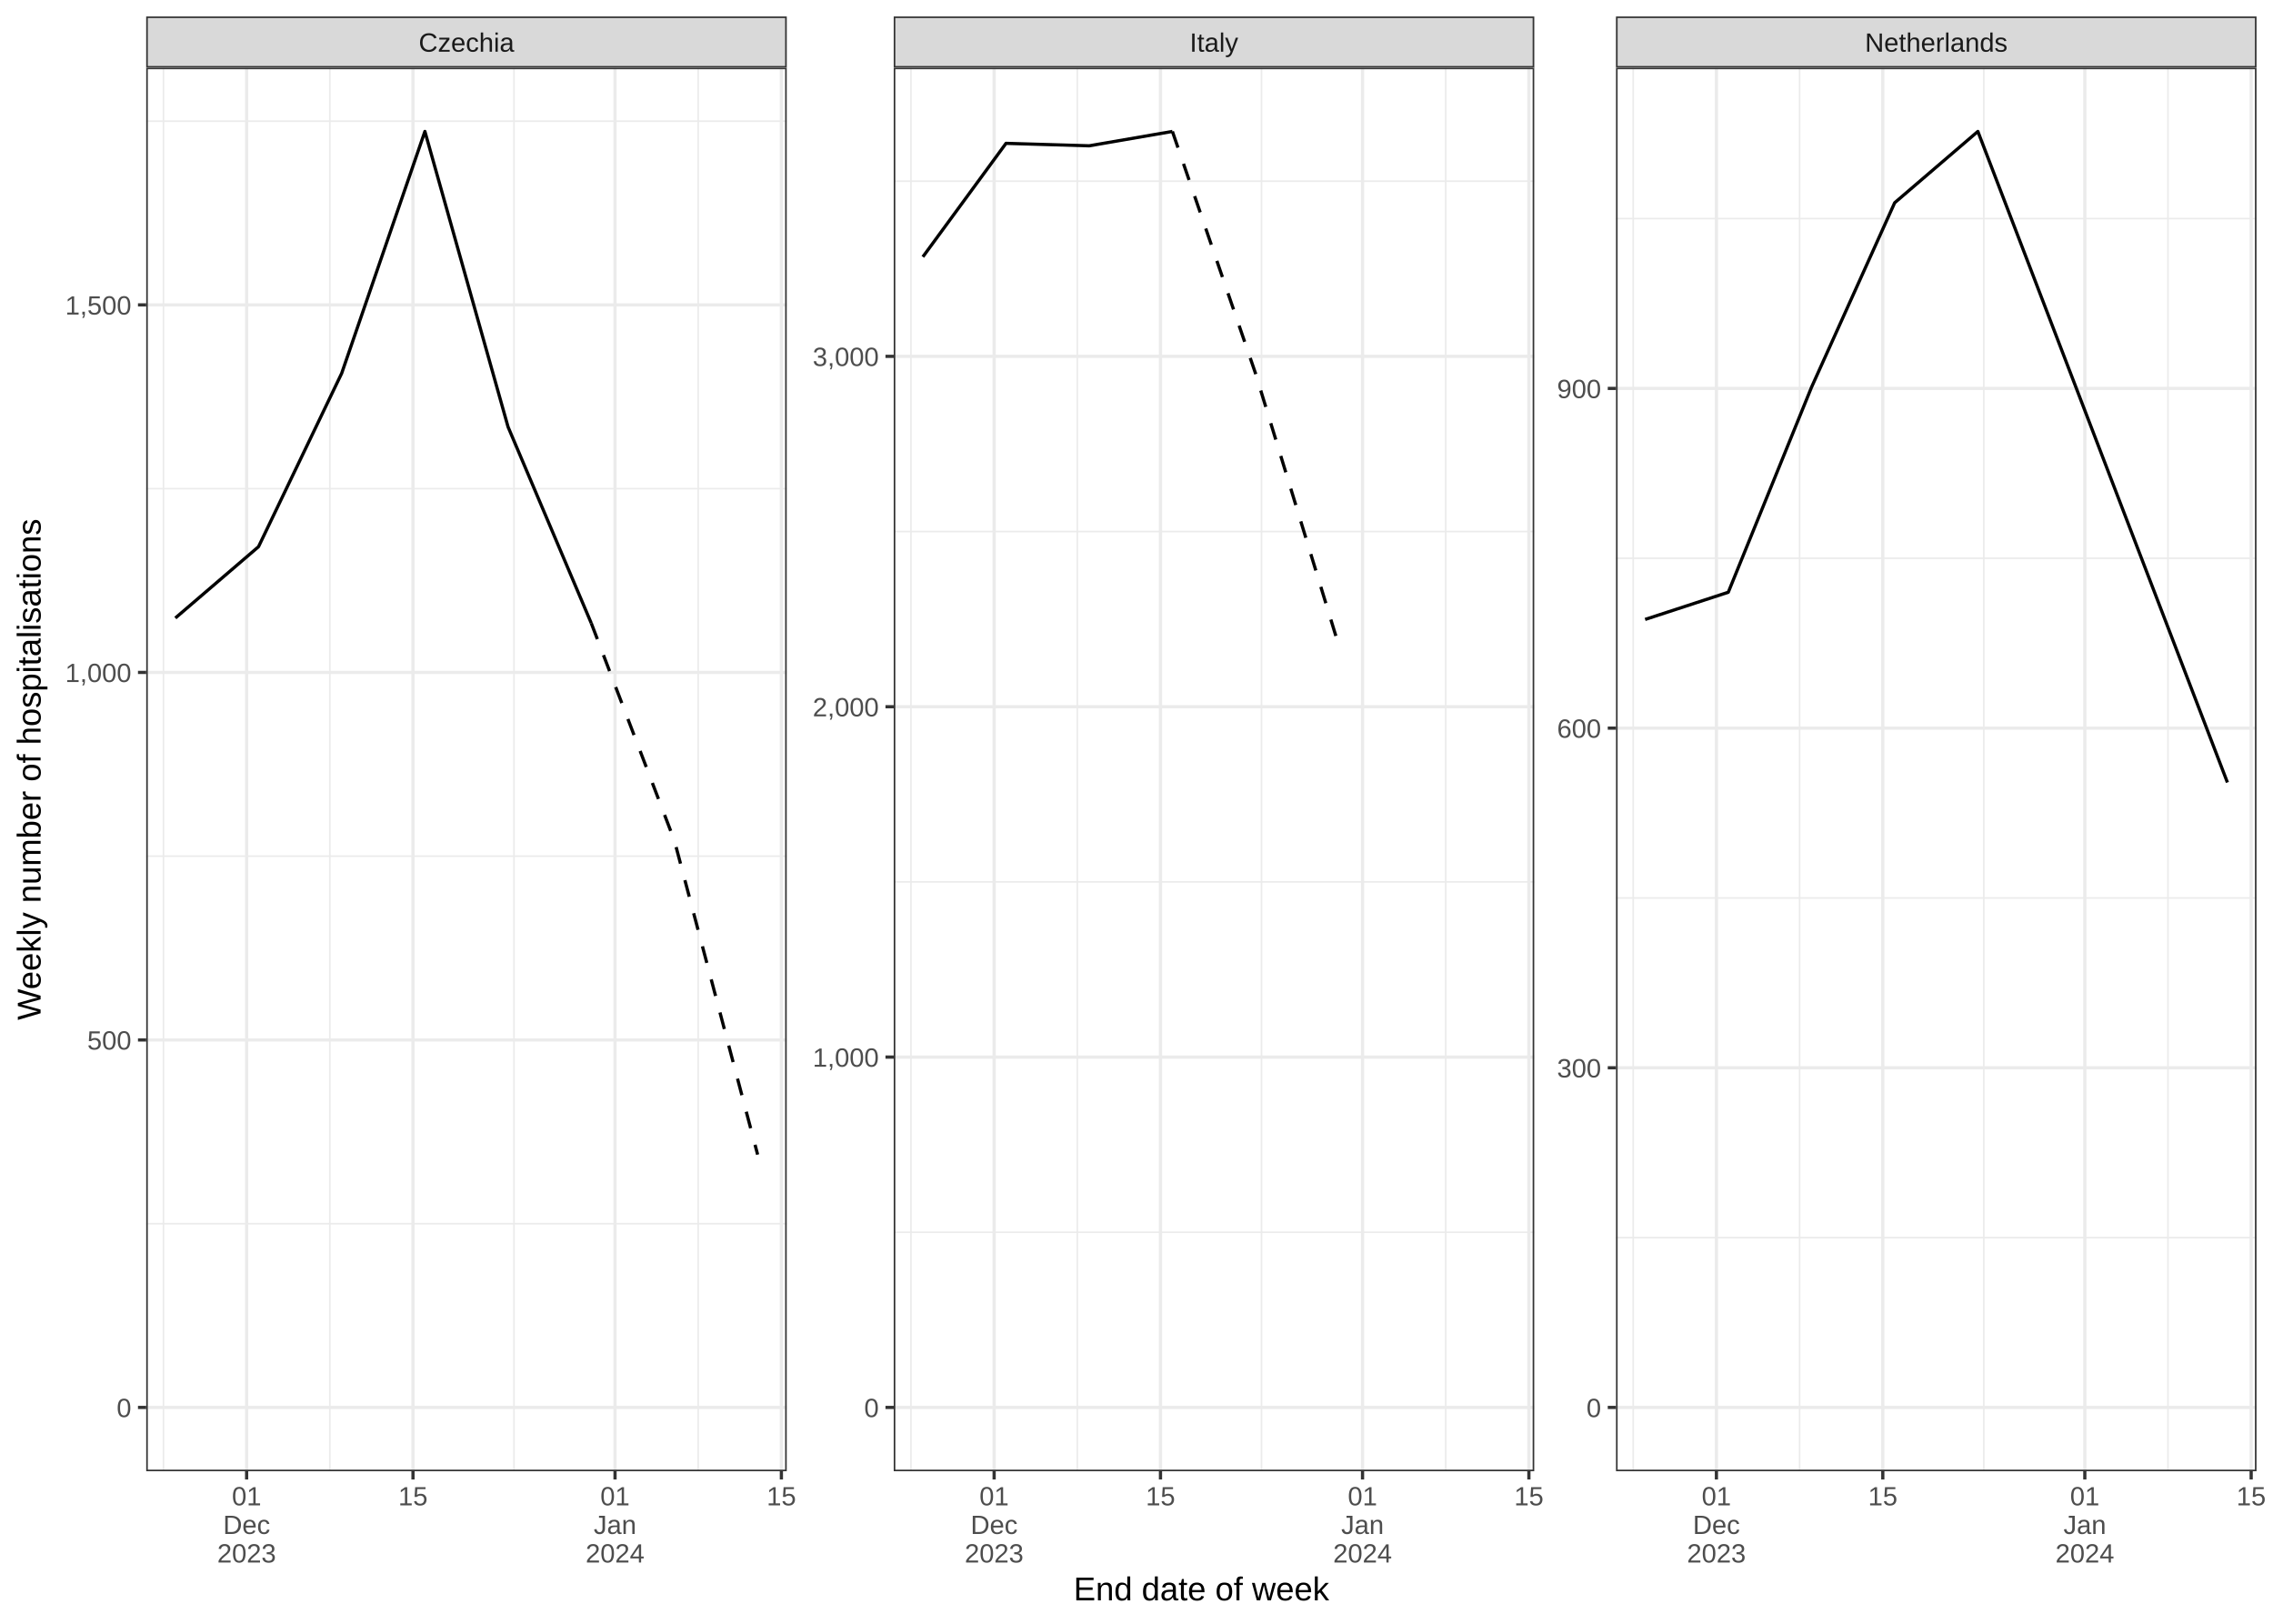
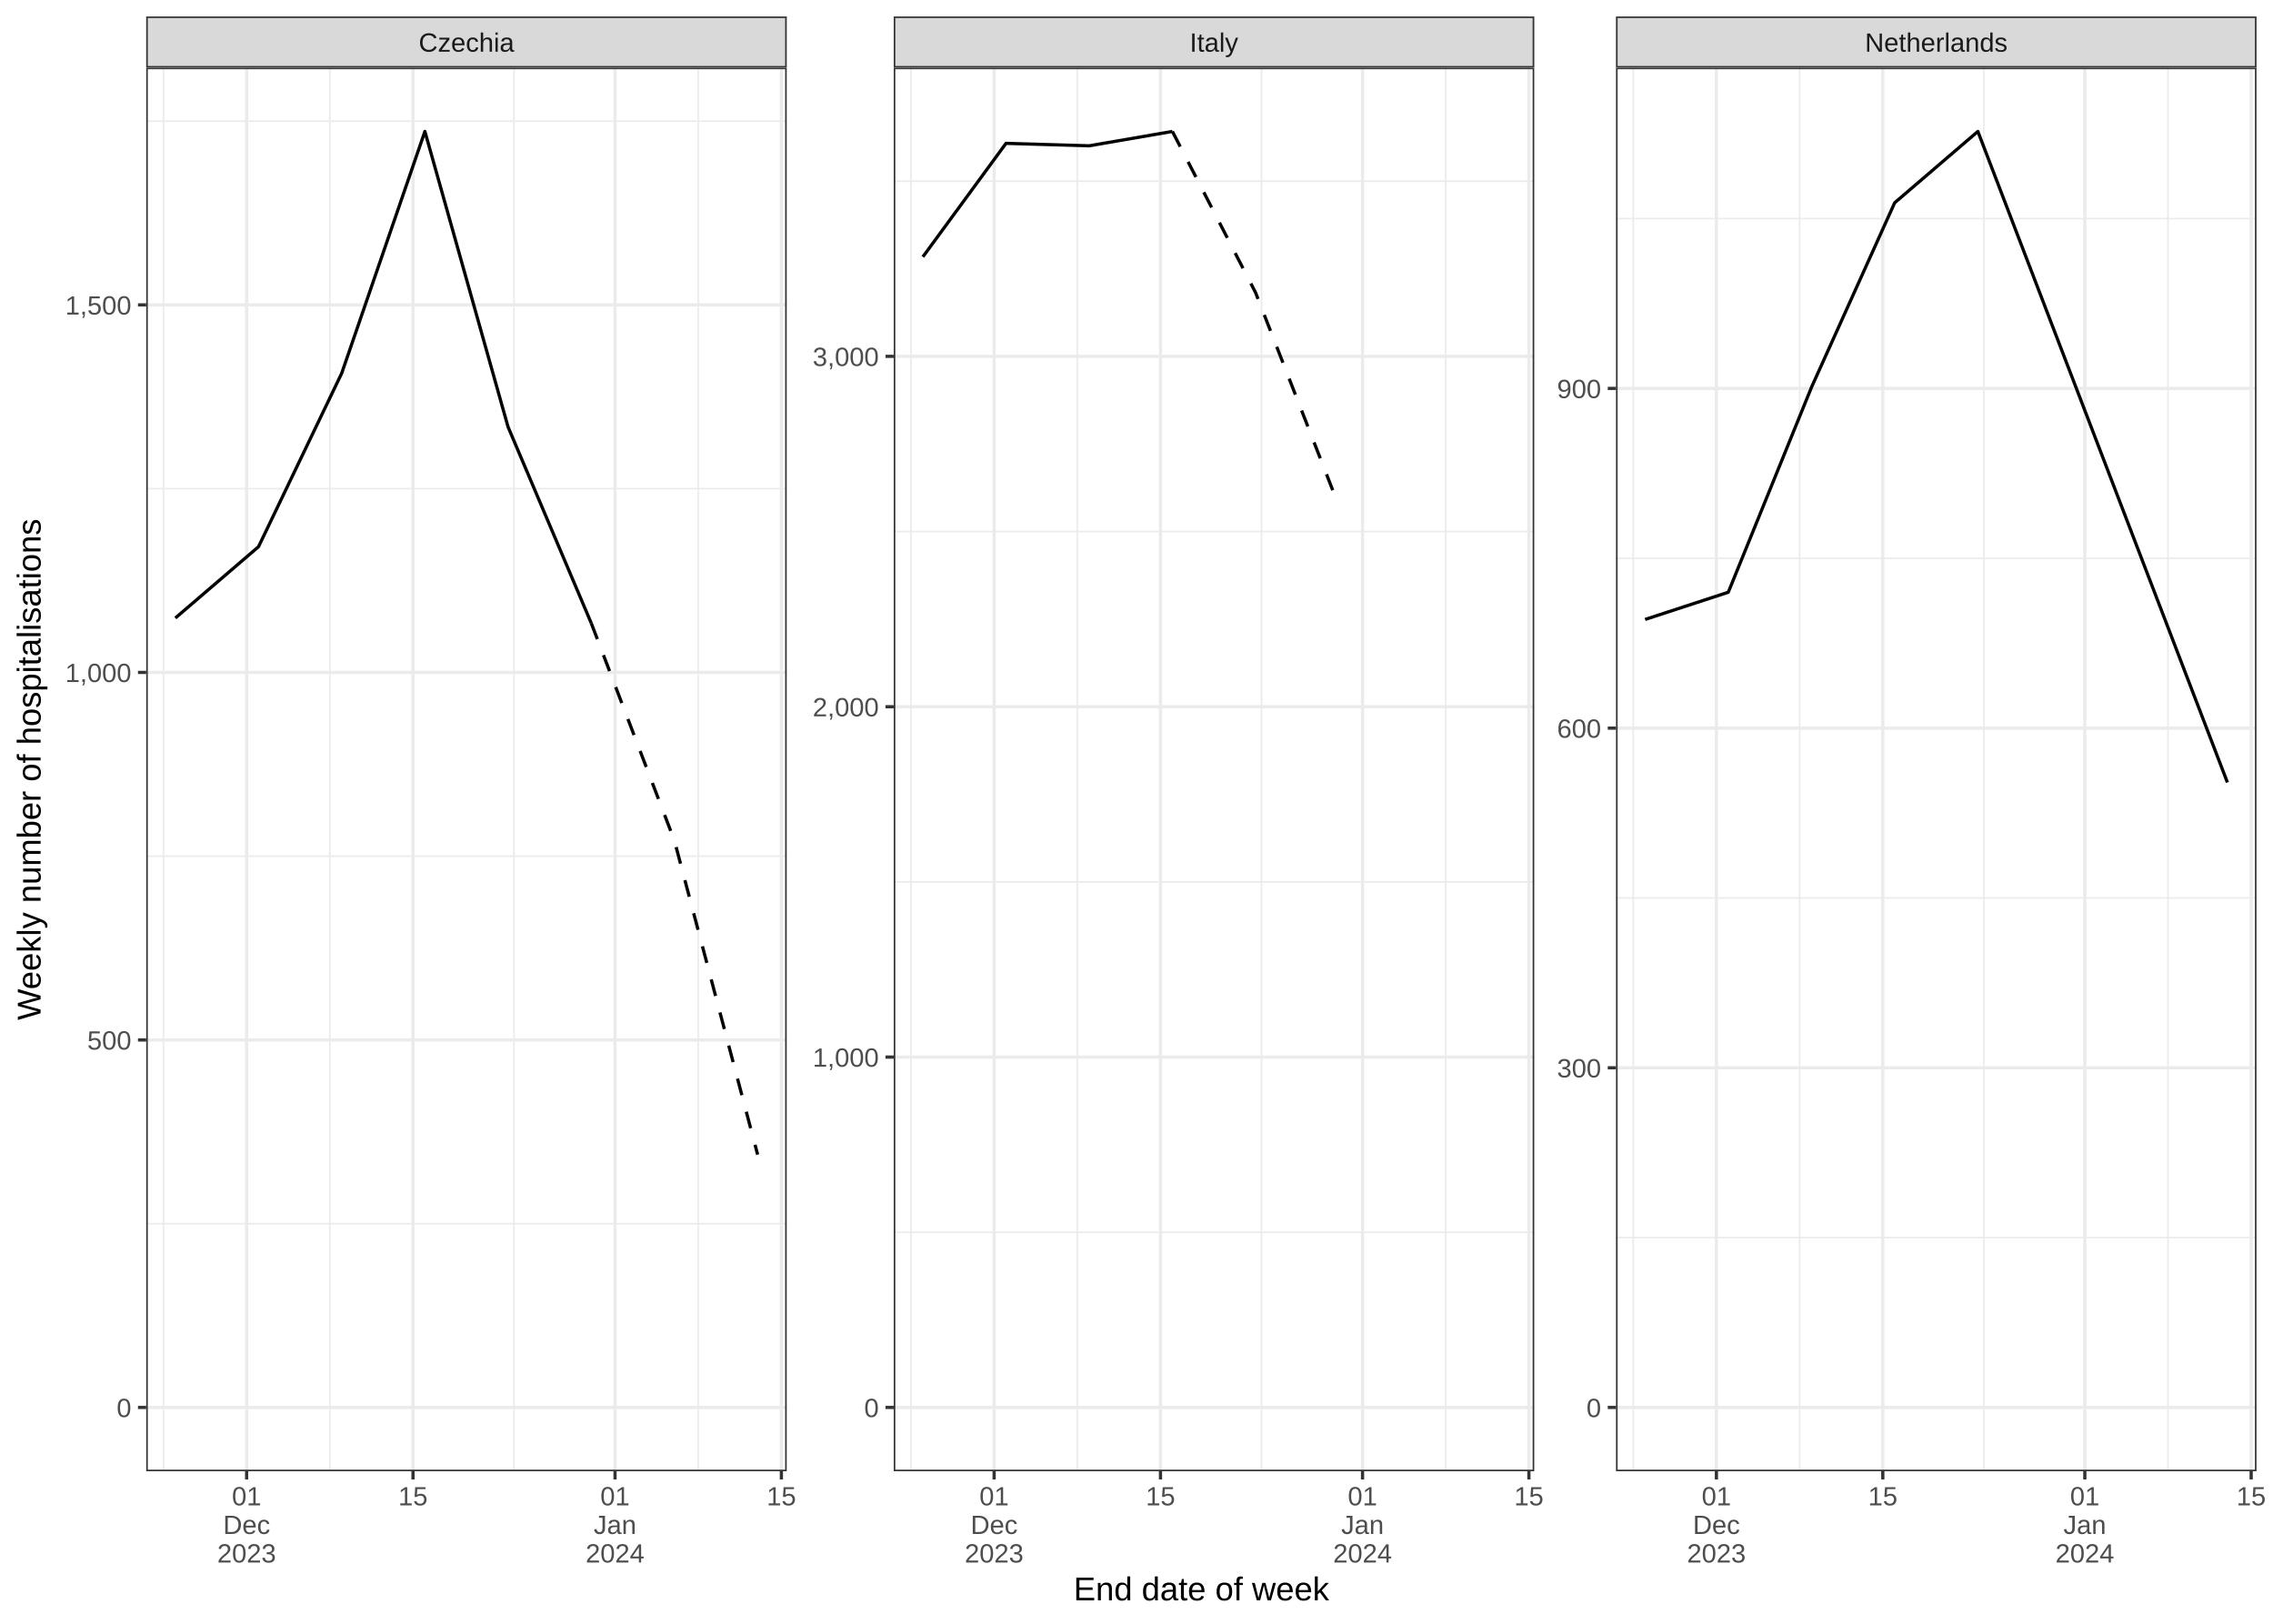
<svg xmlns="http://www.w3.org/2000/svg" class="svglite" width="756.00pt" height="540.00pt" viewBox="0 0 756.00 540.00">
  <defs>
    <style type="text/css">
    .svglite line, .svglite polyline, .svglite polygon, .svglite path, .svglite rect, .svglite circle {
      fill: none;
      stroke: #000000;
      stroke-linecap: round;
      stroke-linejoin: round;
      stroke-miterlimit: 10.00;
    }
    .svglite text {
      white-space: pre;
    }
  </style>
  </defs>
  <rect width="100%" height="100%" style="stroke: none; fill: #FFFFFF;" />
  <defs>
    <clipPath id="cpMC4wMHw3NTYuMDB8MC4wMHw1NDAuMDA=">
      <rect x="0.00" y="0.00" width="756.00" height="540.00" />
    </clipPath>
  </defs>
  <g clip-path="url(#cpMC4wMHw3NTYuMDB8MC4wMHw1NDAuMDA=)">
    <rect x="0.00" y="0.00" width="756.00" height="540.00" style="stroke-width: 1.07; stroke: #FFFFFF; fill: #FFFFFF;" />
  </g>
  <defs>
    <clipPath id="cpNDguNjN8MjYxLjY3fDIyLjQ5fDQ4OS4yOQ==">
      <rect x="48.63" y="22.49" width="213.04" height="466.80" />
    </clipPath>
  </defs>
  <g clip-path="url(#cpNDguNjN8MjYxLjY3fDIyLjQ5fDQ4OS4yOQ==)">
    <rect x="48.63" y="22.49" width="213.04" height="466.80" style="stroke-width: 1.07; stroke: none; fill: #FFFFFF;" />
    <polyline points="48.63,406.96 261.67,406.96 " style="stroke-width: 0.53; stroke: #EBEBEB; stroke-linecap: butt;" />
    <polyline points="48.63,284.73 261.67,284.73 " style="stroke-width: 0.53; stroke: #EBEBEB; stroke-linecap: butt;" />
    <polyline points="48.63,162.51 261.67,162.51 " style="stroke-width: 0.53; stroke: #EBEBEB; stroke-linecap: butt;" />
    <polyline points="48.63,40.29 261.67,40.29 " style="stroke-width: 0.53; stroke: #EBEBEB; stroke-linecap: butt;" />
    <polyline points="54.36,489.29 54.36,22.49 " style="stroke-width: 0.53; stroke: #EBEBEB; stroke-linecap: butt;" />
    <polyline points="109.70,489.29 109.70,22.49 " style="stroke-width: 0.53; stroke: #EBEBEB; stroke-linecap: butt;" />
    <polyline points="170.96,489.29 170.96,22.49 " style="stroke-width: 0.53; stroke: #EBEBEB; stroke-linecap: butt;" />
    <polyline points="232.22,489.29 232.22,22.49 " style="stroke-width: 0.53; stroke: #EBEBEB; stroke-linecap: butt;" />
    <polyline points="48.63,468.07 261.67,468.07 " style="stroke-width: 1.07; stroke: #EBEBEB; stroke-linecap: butt;" />
    <polyline points="48.63,345.85 261.67,345.85 " style="stroke-width: 1.07; stroke: #EBEBEB; stroke-linecap: butt;" />
    <polyline points="48.63,223.62 261.67,223.62 " style="stroke-width: 1.07; stroke: #EBEBEB; stroke-linecap: butt;" />
    <polyline points="48.63,101.40 261.67,101.40 " style="stroke-width: 1.07; stroke: #EBEBEB; stroke-linecap: butt;" />
    <polyline points="82.03,489.29 82.03,22.49 " style="stroke-width: 1.07; stroke: #EBEBEB; stroke-linecap: butt;" />
    <polyline points="137.36,489.29 137.36,22.49 " style="stroke-width: 1.07; stroke: #EBEBEB; stroke-linecap: butt;" />
    <polyline points="204.56,489.29 204.56,22.49 " style="stroke-width: 1.07; stroke: #EBEBEB; stroke-linecap: butt;" />
    <polyline points="259.89,489.29 259.89,22.49 " style="stroke-width: 1.07; stroke: #EBEBEB; stroke-linecap: butt;" />
    <polyline points="58.32,205.53 85.98,181.82 113.65,124.13 141.32,43.71 168.98,141.98 196.65,207.24 " style="stroke-width: 1.07; stroke-linecap: butt;" />
    <polyline points="196.65,207.24 224.32,279.60 251.99,383.98 " style="stroke-width: 1.07; stroke-dasharray: 5.69,5.69; stroke-linecap: butt;" />
    <rect x="48.63" y="22.49" width="213.04" height="466.80" style="stroke-width: 1.07; stroke: #333333;" />
  </g>
  <g clip-path="url(#cpMC4wMHw3NTYuMDB8MC4wMHw1NDAuMDA=)">
</g>
  <defs>
    <clipPath id="cpMjk3LjI1fDUxMC4yOXwyMi40OXw0ODkuMjk=">
      <rect x="297.25" y="22.49" width="213.04" height="466.80" />
    </clipPath>
  </defs>
  <g clip-path="url(#cpMjk3LjI1fDUxMC4yOXwyMi40OXw0ODkuMjk=)">
    <rect x="297.25" y="22.49" width="213.04" height="466.80" style="stroke-width: 1.07; stroke: none; fill: #FFFFFF;" />
    <polyline points="297.25,409.81 510.29,409.81 " style="stroke-width: 0.53; stroke: #EBEBEB; stroke-linecap: butt;" />
    <polyline points="297.25,293.29 510.29,293.29 " style="stroke-width: 0.53; stroke: #EBEBEB; stroke-linecap: butt;" />
    <polyline points="297.25,176.77 510.29,176.77 " style="stroke-width: 0.53; stroke: #EBEBEB; stroke-linecap: butt;" />
    <polyline points="297.25,60.25 510.29,60.25 " style="stroke-width: 0.53; stroke: #EBEBEB; stroke-linecap: butt;" />
    <polyline points="302.98,489.29 302.98,22.49 " style="stroke-width: 0.53; stroke: #EBEBEB; stroke-linecap: butt;" />
    <polyline points="358.32,489.29 358.32,22.49 " style="stroke-width: 0.53; stroke: #EBEBEB; stroke-linecap: butt;" />
    <polyline points="419.58,489.29 419.58,22.49 " style="stroke-width: 0.53; stroke: #EBEBEB; stroke-linecap: butt;" />
    <polyline points="480.84,489.29 480.84,22.49 " style="stroke-width: 0.53; stroke: #EBEBEB; stroke-linecap: butt;" />
    <polyline points="297.25,468.07 510.29,468.07 " style="stroke-width: 1.07; stroke: #EBEBEB; stroke-linecap: butt;" />
    <polyline points="297.25,351.55 510.29,351.55 " style="stroke-width: 1.07; stroke: #EBEBEB; stroke-linecap: butt;" />
    <polyline points="297.25,235.03 510.29,235.03 " style="stroke-width: 1.07; stroke: #EBEBEB; stroke-linecap: butt;" />
    <polyline points="297.25,118.51 510.29,118.51 " style="stroke-width: 1.07; stroke: #EBEBEB; stroke-linecap: butt;" />
    <polyline points="330.65,489.29 330.65,22.49 " style="stroke-width: 1.07; stroke: #EBEBEB; stroke-linecap: butt;" />
    <polyline points="385.98,489.29 385.98,22.49 " style="stroke-width: 1.07; stroke: #EBEBEB; stroke-linecap: butt;" />
    <polyline points="453.18,489.29 453.18,22.49 " style="stroke-width: 1.07; stroke: #EBEBEB; stroke-linecap: butt;" />
    <polyline points="508.51,489.29 508.51,22.49 " style="stroke-width: 1.07; stroke: #EBEBEB; stroke-linecap: butt;" />
    <polyline points="306.94,85.42 334.60,47.67 362.27,48.49 389.94,43.71 " style="stroke-width: 1.07; stroke-linecap: butt;" />
-     <polyline points="389.94,43.71 417.60,124.22 445.27,214.64 " style="stroke-width: 1.07; stroke-dasharray: 5.69,5.69; stroke-linecap: butt;" />
+     <polyline points="389.94,43.71 417.60,97.31 445.27,168.15 " style="stroke-width: 1.07; stroke-dasharray: 5.69,5.69; stroke-linecap: butt;" />
    <rect x="297.25" y="22.49" width="213.04" height="466.80" style="stroke-width: 1.07; stroke: #333333;" />
  </g>
  <g clip-path="url(#cpMC4wMHw3NTYuMDB8MC4wMHw1NDAuMDA=)">
</g>
  <defs>
    <clipPath id="cpNTM3LjQ4fDc1MC41MnwyMi40OXw0ODkuMjk=">
      <rect x="537.48" y="22.49" width="213.04" height="466.80" />
    </clipPath>
  </defs>
  <g clip-path="url(#cpNTM3LjQ4fDc1MC41MnwyMi40OXw0ODkuMjk=)">
    <rect x="537.48" y="22.49" width="213.04" height="466.80" style="stroke-width: 1.07; stroke: none; fill: #FFFFFF;" />
    <polyline points="537.48,411.59 750.52,411.59 " style="stroke-width: 0.53; stroke: #EBEBEB; stroke-linecap: butt;" />
    <polyline points="537.48,298.63 750.52,298.63 " style="stroke-width: 0.53; stroke: #EBEBEB; stroke-linecap: butt;" />
    <polyline points="537.48,185.66 750.52,185.66 " style="stroke-width: 0.53; stroke: #EBEBEB; stroke-linecap: butt;" />
    <polyline points="537.48,72.70 750.52,72.70 " style="stroke-width: 0.53; stroke: #EBEBEB; stroke-linecap: butt;" />
    <polyline points="543.21,489.29 543.21,22.49 " style="stroke-width: 0.53; stroke: #EBEBEB; stroke-linecap: butt;" />
    <polyline points="598.55,489.29 598.55,22.49 " style="stroke-width: 0.53; stroke: #EBEBEB; stroke-linecap: butt;" />
    <polyline points="659.81,489.29 659.81,22.49 " style="stroke-width: 0.53; stroke: #EBEBEB; stroke-linecap: butt;" />
    <polyline points="721.07,489.29 721.07,22.49 " style="stroke-width: 0.53; stroke: #EBEBEB; stroke-linecap: butt;" />
    <polyline points="537.48,468.07 750.52,468.07 " style="stroke-width: 1.07; stroke: #EBEBEB; stroke-linecap: butt;" />
    <polyline points="537.48,355.11 750.52,355.11 " style="stroke-width: 1.07; stroke: #EBEBEB; stroke-linecap: butt;" />
    <polyline points="537.48,242.15 750.52,242.15 " style="stroke-width: 1.07; stroke: #EBEBEB; stroke-linecap: butt;" />
    <polyline points="537.48,129.18 750.52,129.18 " style="stroke-width: 1.07; stroke: #EBEBEB; stroke-linecap: butt;" />
    <polyline points="570.88,489.29 570.88,22.49 " style="stroke-width: 1.07; stroke: #EBEBEB; stroke-linecap: butt;" />
    <polyline points="626.22,489.29 626.22,22.49 " style="stroke-width: 1.07; stroke: #EBEBEB; stroke-linecap: butt;" />
    <polyline points="693.41,489.29 693.41,22.49 " style="stroke-width: 1.07; stroke: #EBEBEB; stroke-linecap: butt;" />
    <polyline points="748.74,489.29 748.74,22.49 " style="stroke-width: 1.07; stroke: #EBEBEB; stroke-linecap: butt;" />
    <polyline points="547.17,206.00 574.83,196.96 602.50,128.81 630.17,67.43 657.84,43.71 740.84,260.22 " style="stroke-width: 1.07; stroke-linecap: butt;" />
    <rect x="537.48" y="22.49" width="213.04" height="466.80" style="stroke-width: 1.07; stroke: #333333;" />
  </g>
  <g clip-path="url(#cpMC4wMHw3NTYuMDB8MC4wMHw1NDAuMDA=)">
</g>
  <defs>
    <clipPath id="cpNDguNjN8MjYxLjY3fDUuNDh8MjIuNDk=">
      <rect x="48.63" y="5.48" width="213.04" height="17.01" />
    </clipPath>
  </defs>
  <g clip-path="url(#cpNDguNjN8MjYxLjY3fDUuNDh8MjIuNDk=)">
    <rect x="48.63" y="5.48" width="213.04" height="17.01" style="stroke-width: 1.07; stroke: #333333; fill: #D9D9D9;" />
    <text x="155.15" y="17.19" text-anchor="middle" style="font-size: 8.80px;fill: #1A1A1A; font-family: &quot;Liberation Sans&quot;;" textLength="34.42px" lengthAdjust="spacingAndGlyphs">Czechia</text>
  </g>
  <g clip-path="url(#cpMC4wMHw3NTYuMDB8MC4wMHw1NDAuMDA=)">
</g>
  <defs>
    <clipPath id="cpMjk3LjI1fDUxMC4yOXw1LjQ4fDIyLjQ5">
      <rect x="297.25" y="5.48" width="213.04" height="17.01" />
    </clipPath>
  </defs>
  <g clip-path="url(#cpMjk3LjI1fDUxMC4yOXw1LjQ4fDIyLjQ5)">
    <rect x="297.25" y="5.48" width="213.04" height="17.01" style="stroke-width: 1.07; stroke: #333333; fill: #D9D9D9;" />
    <text x="403.77" y="17.19" text-anchor="middle" style="font-size: 8.80px;fill: #1A1A1A; font-family: &quot;Liberation Sans&quot;;" textLength="19.09px" lengthAdjust="spacingAndGlyphs">Italy</text>
  </g>
  <g clip-path="url(#cpMC4wMHw3NTYuMDB8MC4wMHw1NDAuMDA=)">
</g>
  <defs>
    <clipPath id="cpNTM3LjQ4fDc1MC41Mnw1LjQ4fDIyLjQ5">
      <rect x="537.48" y="5.48" width="213.04" height="17.01" />
    </clipPath>
  </defs>
  <g clip-path="url(#cpNTM3LjQ4fDc1MC41Mnw1LjQ4fDIyLjQ5)">
    <rect x="537.48" y="5.48" width="213.04" height="17.01" style="stroke-width: 1.07; stroke: #333333; fill: #D9D9D9;" />
    <text x="644.00" y="17.19" text-anchor="middle" style="font-size: 8.80px;fill: #1A1A1A; font-family: &quot;Liberation Sans&quot;;" textLength="53.63px" lengthAdjust="spacingAndGlyphs">Netherlands</text>
  </g>
  <g clip-path="url(#cpMC4wMHw3NTYuMDB8MC4wMHw1NDAuMDA=)">
    <polyline points="82.03,492.03 82.03,489.29 " style="stroke-width: 1.07; stroke: #333333; stroke-linecap: butt;" />
    <polyline points="137.36,492.03 137.36,489.29 " style="stroke-width: 1.07; stroke: #333333; stroke-linecap: butt;" />
    <polyline points="204.56,492.03 204.56,489.29 " style="stroke-width: 1.07; stroke: #333333; stroke-linecap: butt;" />
    <polyline points="259.89,492.03 259.89,489.29 " style="stroke-width: 1.07; stroke: #333333; stroke-linecap: butt;" />
    <text x="82.03" y="500.63" text-anchor="middle" style="font-size: 8.80px;fill: #4D4D4D; font-family: &quot;Liberation Sans&quot;;" textLength="11.19px" lengthAdjust="spacingAndGlyphs">01</text>
    <text x="82.03" y="510.14" text-anchor="middle" style="font-size: 8.80px;fill: #4D4D4D; font-family: &quot;Liberation Sans&quot;;" textLength="17.03px" lengthAdjust="spacingAndGlyphs">Dec</text>
    <text x="82.03" y="519.64" text-anchor="middle" style="font-size: 8.80px;fill: #4D4D4D; font-family: &quot;Liberation Sans&quot;;" textLength="22.38px" lengthAdjust="spacingAndGlyphs">2023</text>
    <text x="137.36" y="500.63" text-anchor="middle" style="font-size: 8.80px;fill: #4D4D4D; font-family: &quot;Liberation Sans&quot;;" textLength="11.19px" lengthAdjust="spacingAndGlyphs">15</text>
    <text x="204.56" y="500.63" text-anchor="middle" style="font-size: 8.80px;fill: #4D4D4D; font-family: &quot;Liberation Sans&quot;;" textLength="11.19px" lengthAdjust="spacingAndGlyphs">01</text>
    <text x="204.56" y="510.14" text-anchor="middle" style="font-size: 8.80px;fill: #4D4D4D; font-family: &quot;Liberation Sans&quot;;" textLength="13.56px" lengthAdjust="spacingAndGlyphs">Jan</text>
    <text x="204.56" y="519.64" text-anchor="middle" style="font-size: 8.80px;fill: #4D4D4D; font-family: &quot;Liberation Sans&quot;;" textLength="22.38px" lengthAdjust="spacingAndGlyphs">2024</text>
    <text x="259.89" y="500.63" text-anchor="middle" style="font-size: 8.80px;fill: #4D4D4D; font-family: &quot;Liberation Sans&quot;;" textLength="11.19px" lengthAdjust="spacingAndGlyphs">15</text>
    <polyline points="330.65,492.03 330.65,489.29 " style="stroke-width: 1.07; stroke: #333333; stroke-linecap: butt;" />
    <polyline points="385.98,492.03 385.98,489.29 " style="stroke-width: 1.07; stroke: #333333; stroke-linecap: butt;" />
    <polyline points="453.18,492.03 453.18,489.29 " style="stroke-width: 1.07; stroke: #333333; stroke-linecap: butt;" />
    <polyline points="508.51,492.03 508.51,489.29 " style="stroke-width: 1.07; stroke: #333333; stroke-linecap: butt;" />
    <text x="330.65" y="500.63" text-anchor="middle" style="font-size: 8.80px;fill: #4D4D4D; font-family: &quot;Liberation Sans&quot;;" textLength="11.19px" lengthAdjust="spacingAndGlyphs">01</text>
    <text x="330.65" y="510.14" text-anchor="middle" style="font-size: 8.80px;fill: #4D4D4D; font-family: &quot;Liberation Sans&quot;;" textLength="17.03px" lengthAdjust="spacingAndGlyphs">Dec</text>
    <text x="330.65" y="519.64" text-anchor="middle" style="font-size: 8.80px;fill: #4D4D4D; font-family: &quot;Liberation Sans&quot;;" textLength="22.38px" lengthAdjust="spacingAndGlyphs">2023</text>
    <text x="385.98" y="500.63" text-anchor="middle" style="font-size: 8.80px;fill: #4D4D4D; font-family: &quot;Liberation Sans&quot;;" textLength="11.19px" lengthAdjust="spacingAndGlyphs">15</text>
    <text x="453.18" y="500.63" text-anchor="middle" style="font-size: 8.80px;fill: #4D4D4D; font-family: &quot;Liberation Sans&quot;;" textLength="11.19px" lengthAdjust="spacingAndGlyphs">01</text>
    <text x="453.18" y="510.14" text-anchor="middle" style="font-size: 8.80px;fill: #4D4D4D; font-family: &quot;Liberation Sans&quot;;" textLength="13.56px" lengthAdjust="spacingAndGlyphs">Jan</text>
    <text x="453.18" y="519.64" text-anchor="middle" style="font-size: 8.80px;fill: #4D4D4D; font-family: &quot;Liberation Sans&quot;;" textLength="22.38px" lengthAdjust="spacingAndGlyphs">2024</text>
    <text x="508.51" y="500.63" text-anchor="middle" style="font-size: 8.80px;fill: #4D4D4D; font-family: &quot;Liberation Sans&quot;;" textLength="11.19px" lengthAdjust="spacingAndGlyphs">15</text>
    <polyline points="570.88,492.03 570.88,489.29 " style="stroke-width: 1.07; stroke: #333333; stroke-linecap: butt;" />
    <polyline points="626.22,492.03 626.22,489.29 " style="stroke-width: 1.07; stroke: #333333; stroke-linecap: butt;" />
    <polyline points="693.41,492.03 693.41,489.29 " style="stroke-width: 1.07; stroke: #333333; stroke-linecap: butt;" />
    <polyline points="748.74,492.03 748.74,489.29 " style="stroke-width: 1.07; stroke: #333333; stroke-linecap: butt;" />
    <text x="570.88" y="500.63" text-anchor="middle" style="font-size: 8.80px;fill: #4D4D4D; font-family: &quot;Liberation Sans&quot;;" textLength="11.19px" lengthAdjust="spacingAndGlyphs">01</text>
    <text x="570.88" y="510.14" text-anchor="middle" style="font-size: 8.80px;fill: #4D4D4D; font-family: &quot;Liberation Sans&quot;;" textLength="17.03px" lengthAdjust="spacingAndGlyphs">Dec</text>
    <text x="570.88" y="519.64" text-anchor="middle" style="font-size: 8.80px;fill: #4D4D4D; font-family: &quot;Liberation Sans&quot;;" textLength="22.38px" lengthAdjust="spacingAndGlyphs">2023</text>
    <text x="626.22" y="500.63" text-anchor="middle" style="font-size: 8.80px;fill: #4D4D4D; font-family: &quot;Liberation Sans&quot;;" textLength="11.19px" lengthAdjust="spacingAndGlyphs">15</text>
    <text x="693.41" y="500.63" text-anchor="middle" style="font-size: 8.80px;fill: #4D4D4D; font-family: &quot;Liberation Sans&quot;;" textLength="11.19px" lengthAdjust="spacingAndGlyphs">01</text>
    <text x="693.41" y="510.14" text-anchor="middle" style="font-size: 8.80px;fill: #4D4D4D; font-family: &quot;Liberation Sans&quot;;" textLength="13.56px" lengthAdjust="spacingAndGlyphs">Jan</text>
    <text x="693.41" y="519.64" text-anchor="middle" style="font-size: 8.80px;fill: #4D4D4D; font-family: &quot;Liberation Sans&quot;;" textLength="22.38px" lengthAdjust="spacingAndGlyphs">2024</text>
    <text x="748.74" y="500.63" text-anchor="middle" style="font-size: 8.80px;fill: #4D4D4D; font-family: &quot;Liberation Sans&quot;;" textLength="11.19px" lengthAdjust="spacingAndGlyphs">15</text>
    <text x="532.55" y="471.28" text-anchor="end" style="font-size: 8.80px;fill: #4D4D4D; font-family: &quot;Liberation Sans&quot;;" textLength="5.59px" lengthAdjust="spacingAndGlyphs">0</text>
    <text x="532.55" y="358.31" text-anchor="end" style="font-size: 8.80px;fill: #4D4D4D; font-family: &quot;Liberation Sans&quot;;" textLength="16.78px" lengthAdjust="spacingAndGlyphs">300</text>
    <text x="532.55" y="245.35" text-anchor="end" style="font-size: 8.80px;fill: #4D4D4D; font-family: &quot;Liberation Sans&quot;;" textLength="16.78px" lengthAdjust="spacingAndGlyphs">600</text>
    <text x="532.55" y="132.39" text-anchor="end" style="font-size: 8.80px;fill: #4D4D4D; font-family: &quot;Liberation Sans&quot;;" textLength="16.78px" lengthAdjust="spacingAndGlyphs">900</text>
    <polyline points="534.74,468.07 537.48,468.07 " style="stroke-width: 1.07; stroke: #333333; stroke-linecap: butt;" />
    <polyline points="534.74,355.11 537.48,355.11 " style="stroke-width: 1.07; stroke: #333333; stroke-linecap: butt;" />
    <polyline points="534.74,242.15 537.48,242.15 " style="stroke-width: 1.07; stroke: #333333; stroke-linecap: butt;" />
    <polyline points="534.74,129.18 537.48,129.18 " style="stroke-width: 1.07; stroke: #333333; stroke-linecap: butt;" />
    <text x="292.32" y="471.28" text-anchor="end" style="font-size: 8.80px;fill: #4D4D4D; font-family: &quot;Liberation Sans&quot;;" textLength="5.59px" lengthAdjust="spacingAndGlyphs">0</text>
    <text x="292.32" y="354.76" text-anchor="end" style="font-size: 8.80px;fill: #4D4D4D; font-family: &quot;Liberation Sans&quot;;" textLength="25.17px" lengthAdjust="spacingAndGlyphs">1,000</text>
    <text x="292.32" y="238.24" text-anchor="end" style="font-size: 8.80px;fill: #4D4D4D; font-family: &quot;Liberation Sans&quot;;" textLength="25.17px" lengthAdjust="spacingAndGlyphs">2,000</text>
    <text x="292.32" y="121.72" text-anchor="end" style="font-size: 8.80px;fill: #4D4D4D; font-family: &quot;Liberation Sans&quot;;" textLength="25.17px" lengthAdjust="spacingAndGlyphs">3,000</text>
    <polyline points="294.51,468.07 297.25,468.07 " style="stroke-width: 1.07; stroke: #333333; stroke-linecap: butt;" />
    <polyline points="294.51,351.55 297.25,351.55 " style="stroke-width: 1.07; stroke: #333333; stroke-linecap: butt;" />
    <polyline points="294.51,235.03 297.25,235.03 " style="stroke-width: 1.07; stroke: #333333; stroke-linecap: butt;" />
    <polyline points="294.51,118.51 297.25,118.51 " style="stroke-width: 1.07; stroke: #333333; stroke-linecap: butt;" />
    <text x="43.70" y="471.28" text-anchor="end" style="font-size: 8.80px;fill: #4D4D4D; font-family: &quot;Liberation Sans&quot;;" textLength="5.59px" lengthAdjust="spacingAndGlyphs">0</text>
    <text x="43.70" y="349.05" text-anchor="end" style="font-size: 8.80px;fill: #4D4D4D; font-family: &quot;Liberation Sans&quot;;" textLength="16.78px" lengthAdjust="spacingAndGlyphs">500</text>
    <text x="43.70" y="226.83" text-anchor="end" style="font-size: 8.80px;fill: #4D4D4D; font-family: &quot;Liberation Sans&quot;;" textLength="25.17px" lengthAdjust="spacingAndGlyphs">1,000</text>
    <text x="43.70" y="104.61" text-anchor="end" style="font-size: 8.80px;fill: #4D4D4D; font-family: &quot;Liberation Sans&quot;;" textLength="25.17px" lengthAdjust="spacingAndGlyphs">1,500</text>
    <polyline points="45.89,468.07 48.63,468.07 " style="stroke-width: 1.07; stroke: #333333; stroke-linecap: butt;" />
    <polyline points="45.89,345.85 48.63,345.85 " style="stroke-width: 1.07; stroke: #333333; stroke-linecap: butt;" />
    <polyline points="45.89,223.62 48.63,223.62 " style="stroke-width: 1.07; stroke: #333333; stroke-linecap: butt;" />
    <polyline points="45.89,101.40 48.63,101.40 " style="stroke-width: 1.07; stroke: #333333; stroke-linecap: butt;" />
    <text x="399.58" y="532.23" text-anchor="middle" style="font-size: 11.00px; font-family: &quot;Liberation Sans&quot;;" textLength="95.72px" lengthAdjust="spacingAndGlyphs">End date of week</text>
    <text transform="translate(13.50,255.89) rotate(-90)" text-anchor="middle" style="font-size: 11.00px; font-family: &quot;Liberation Sans&quot;;" textLength="189.66px" lengthAdjust="spacingAndGlyphs">Weekly number of hospitalisations</text>
  </g>
</svg>
